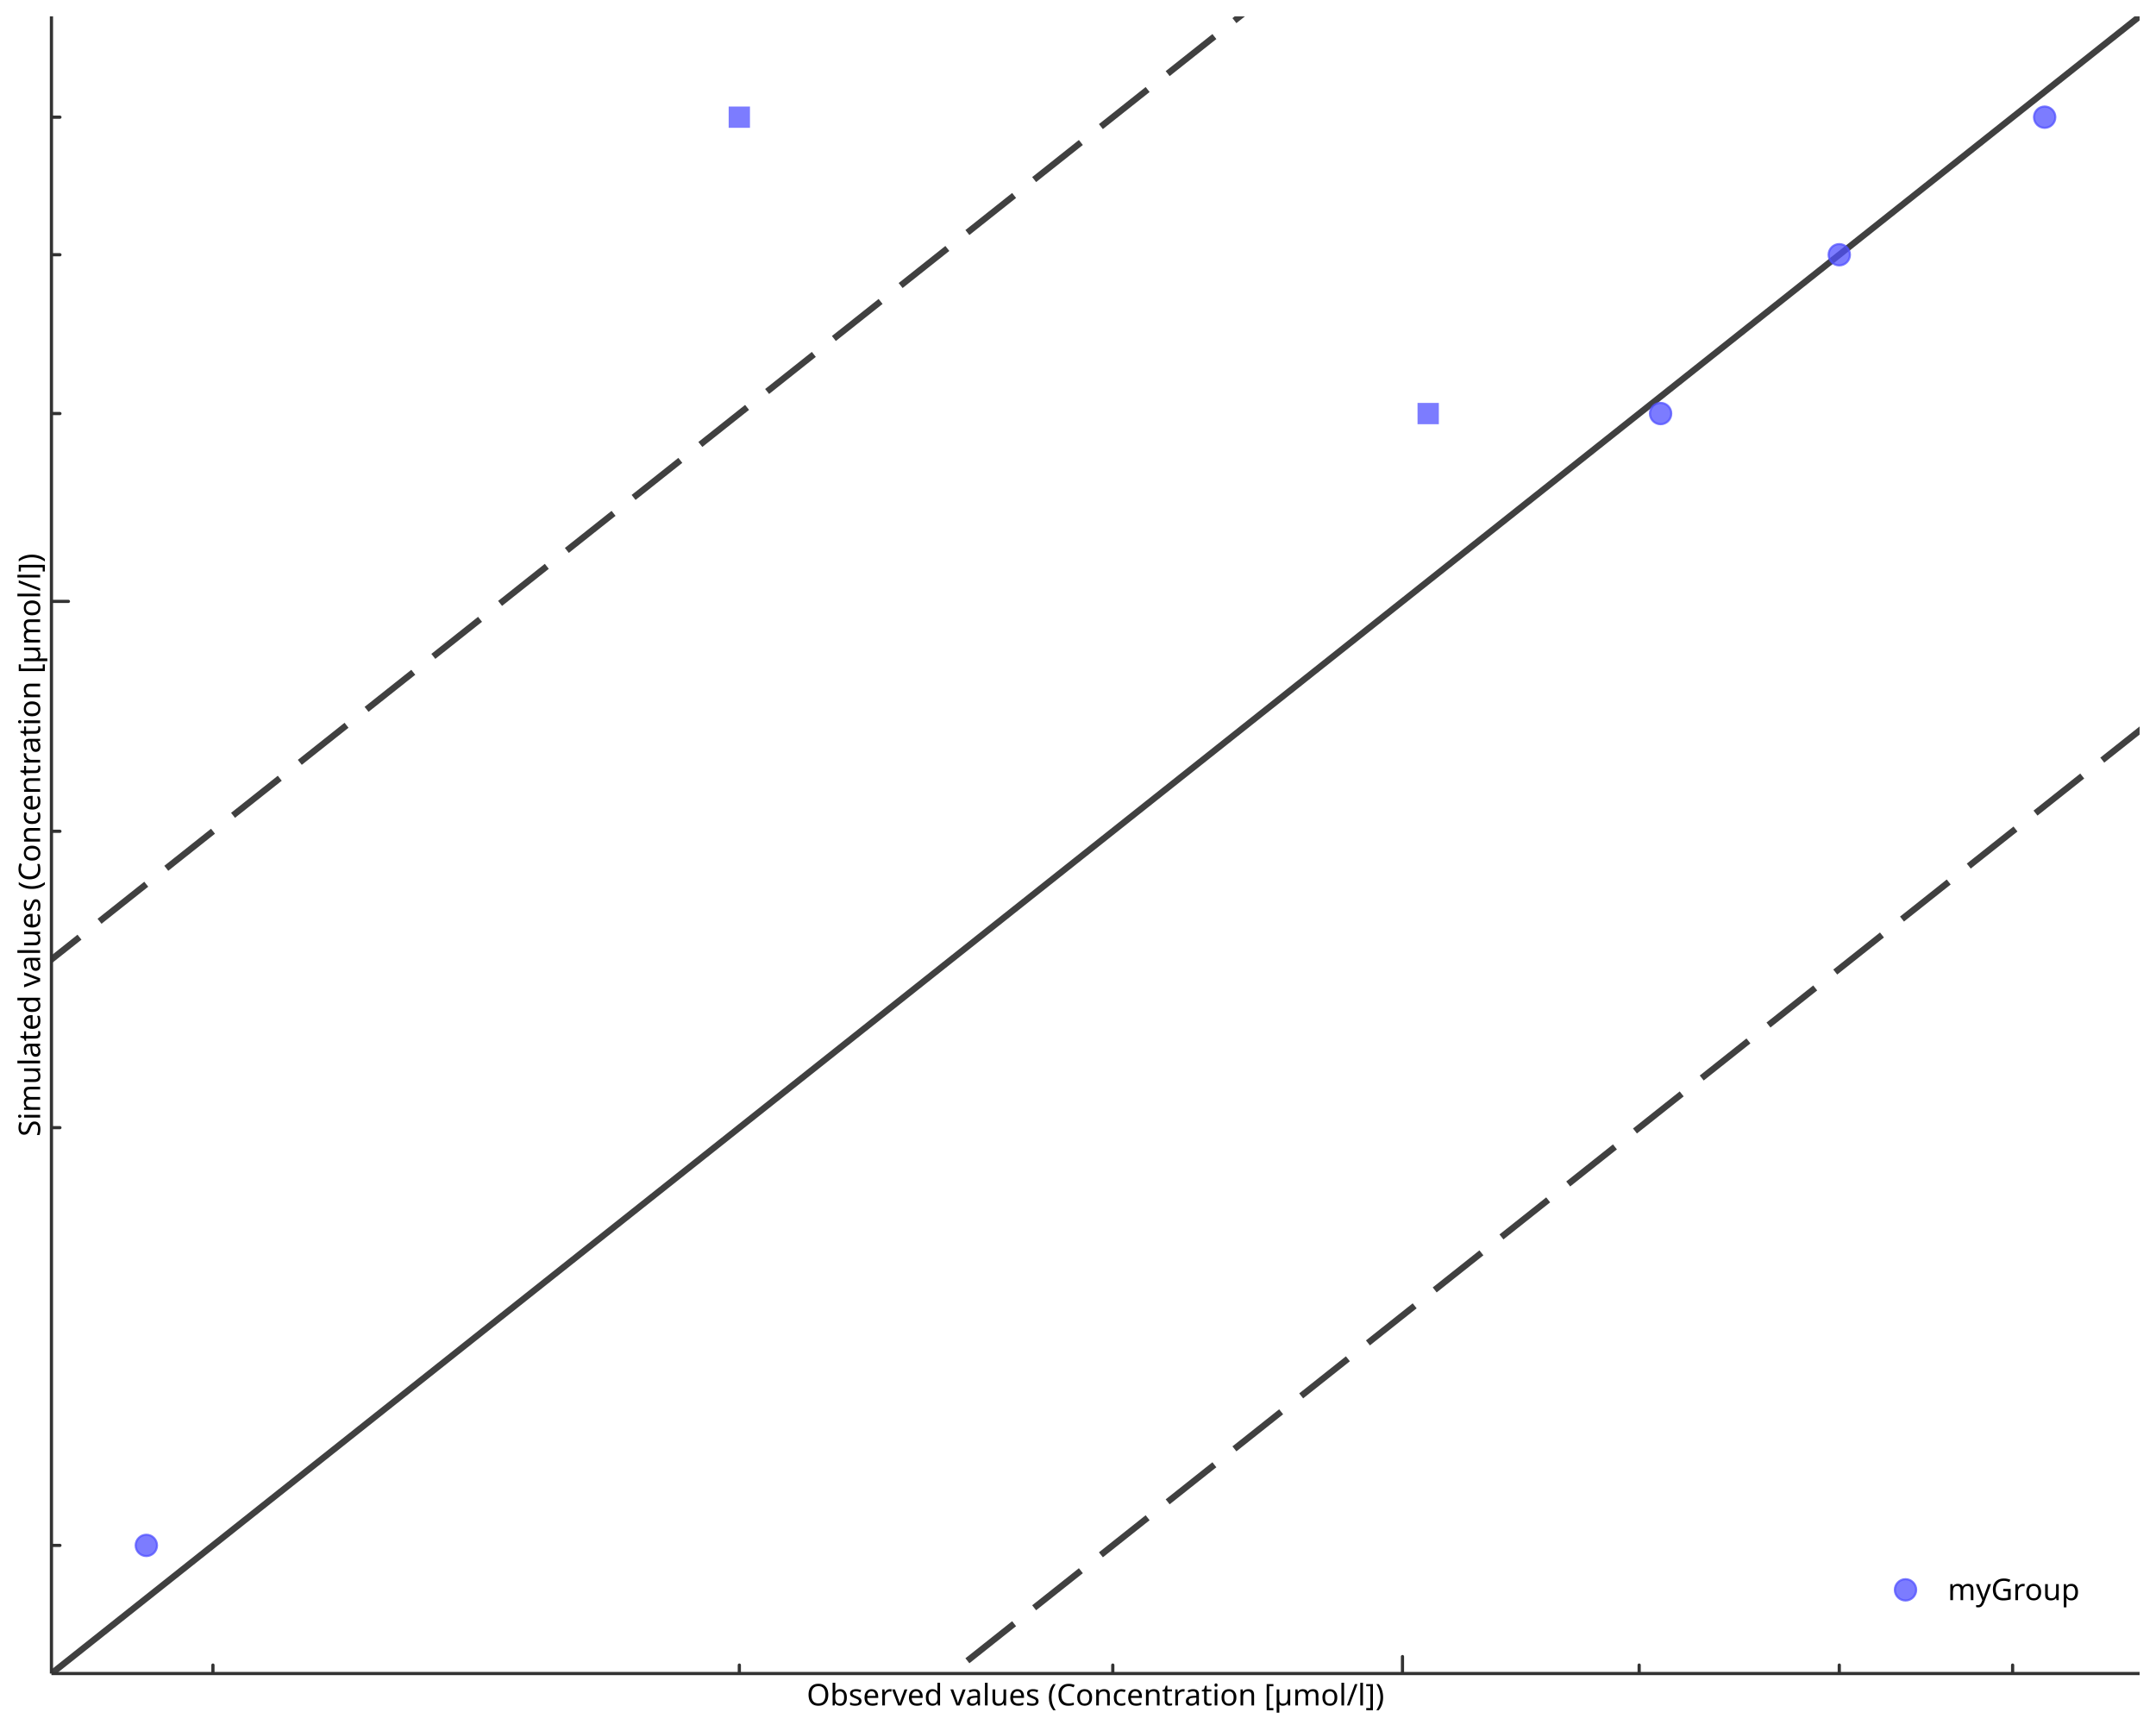
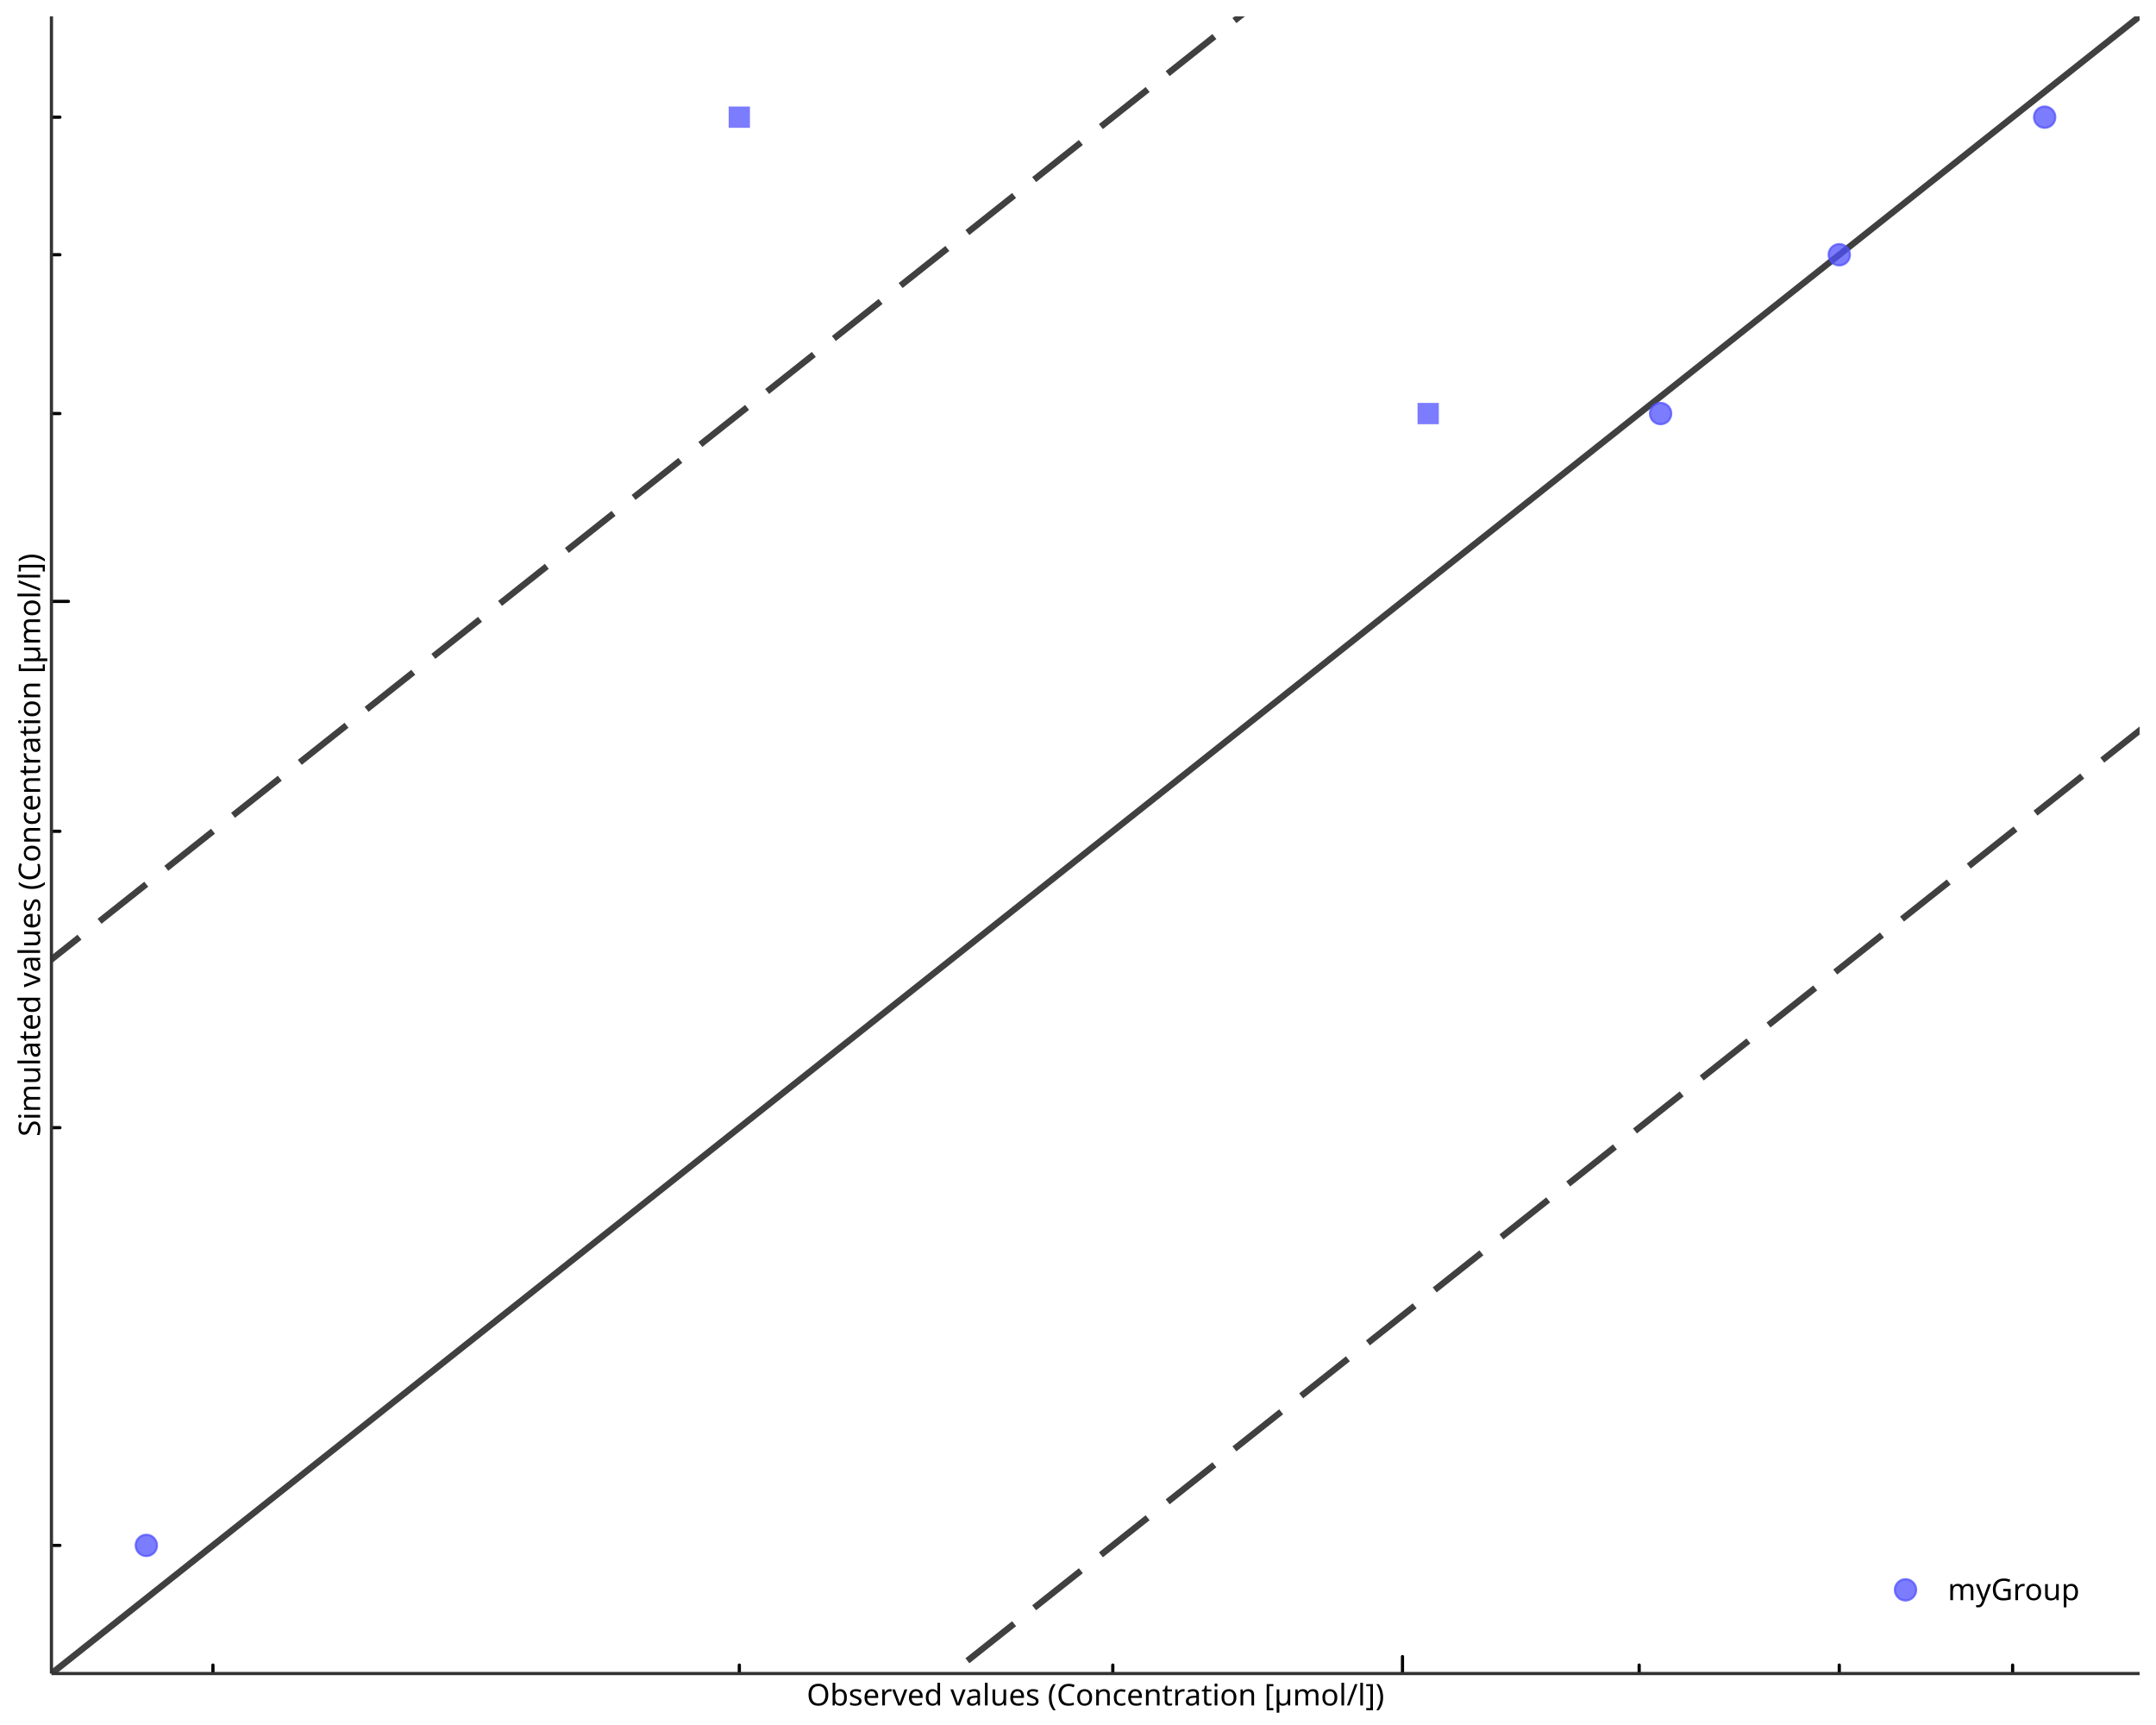
<svg xmlns="http://www.w3.org/2000/svg" class="svglite" data-engine-version="2.0" width="720.00pt" height="576.00pt" viewBox="0 0 720.00 576.00">
  <defs>
    <style type="text/css">
    .svglite line, .svglite polyline, .svglite polygon, .svglite path, .svglite rect, .svglite circle {
      fill: none;
      stroke: #000000;
      stroke-linecap: round;
      stroke-linejoin: round;
      stroke-miterlimit: 10.00;
    }
  </style>
  </defs>
  <rect width="100%" height="100%" style="stroke: none; fill: #FFFFFF;" />
  <defs>
    <clipPath id="cpMC4wMHw3MjAuMDB8MC4wMHw1NzYuMDA=">
      <rect x="0.00" y="0.00" width="720.00" height="576.00" />
    </clipPath>
  </defs>
  <g clip-path="url(#cpMC4wMHw3MjAuMDB8MC4wMHw1NzYuMDA=)">
    <rect x="0.00" y="0.00" width="720.00" height="576.00" style="stroke-width: 1.07; stroke: none; fill: #FFFFFF;" />
  </g>
  <defs>
    <clipPath id="cpMTcuMTh8NzE0LjUyfDUuNDh8NTU4Ljgy">
      <rect x="17.18" y="5.48" width="697.34" height="553.34" />
    </clipPath>
  </defs>
  <g clip-path="url(#cpMTcuMTh8NzE0LjUyfDUuNDh8NTU4Ljgy)">
    <rect x="17.18" y="5.48" width="697.34" height="553.34" style="stroke-width: 1.07; stroke: none; fill: #FFFFFF;" />
  </g>
  <g clip-path="url(#cpMC4wMHw3MjAuMDB8MC4wMHw1NzYuMDA=)">
</g>
  <g clip-path="url(#cpMTcuMTh8NzE0LjUyfDUuNDh8NTU4Ljgy)">
</g>
  <g clip-path="url(#cpMC4wMHw3MjAuMDB8MC4wMHw1NzYuMDA=)">
</g>
  <g clip-path="url(#cpMTcuMTh8NzE0LjUyfDUuNDh8NTU4Ljgy)">
</g>
  <g clip-path="url(#cpMC4wMHw3MjAuMDB8MC4wMHw1NzYuMDA=)">
</g>
  <g clip-path="url(#cpMTcuMTh8NzE0LjUyfDUuNDh8NTU4Ljgy)">
</g>
  <g clip-path="url(#cpMC4wMHw3MjAuMDB8MC4wMHw1NzYuMDA=)">
</g>
  <g clip-path="url(#cpMTcuMTh8NzE0LjUyfDUuNDh8NTU4Ljgy)">
</g>
  <g clip-path="url(#cpMC4wMHw3MjAuMDB8MC4wMHw1NzYuMDA=)">
</g>
  <g clip-path="url(#cpMTcuMTh8NzE0LjUyfDUuNDh8NTU4Ljgy)">
</g>
  <g clip-path="url(#cpMC4wMHw3MjAuMDB8MC4wMHw1NzYuMDA=)">
</g>
  <g clip-path="url(#cpMTcuMTh8NzE0LjUyfDUuNDh8NTU4Ljgy)">
</g>
  <g clip-path="url(#cpMC4wMHw3MjAuMDB8MC4wMHw1NzYuMDA=)">
</g>
  <g clip-path="url(#cpMTcuMTh8NzE0LjUyfDUuNDh8NTU4Ljgy)">
</g>
  <g clip-path="url(#cpMC4wMHw3MjAuMDB8MC4wMHw1NzYuMDA=)">
</g>
  <g clip-path="url(#cpMTcuMTh8NzE0LjUyfDUuNDh8NTU4Ljgy)">
</g>
  <g clip-path="url(#cpMC4wMHw3MjAuMDB8MC4wMHw1NzYuMDA=)">
</g>
  <g clip-path="url(#cpMTcuMTh8NzE0LjUyfDUuNDh8NTU4Ljgy)">
</g>
  <g clip-path="url(#cpMC4wMHw3MjAuMDB8MC4wMHw1NzYuMDA=)">
</g>
  <g clip-path="url(#cpMTcuMTh8NzE0LjUyfDUuNDh8NTU4Ljgy)">
</g>
  <g clip-path="url(#cpMC4wMHw3MjAuMDB8MC4wMHw1NzYuMDA=)">
</g>
  <g clip-path="url(#cpMTcuMTh8NzE0LjUyfDUuNDh8NTU4Ljgy)">
</g>
  <g clip-path="url(#cpMC4wMHw3MjAuMDB8MC4wMHw1NzYuMDA=)">
</g>
  <g clip-path="url(#cpMTcuMTh8NzE0LjUyfDUuNDh8NTU4Ljgy)">
</g>
  <g clip-path="url(#cpMC4wMHw3MjAuMDB8MC4wMHw1NzYuMDA=)">
</g>
  <g clip-path="url(#cpMTcuMTh8NzE0LjUyfDUuNDh8NTU4Ljgy)">
</g>
  <g clip-path="url(#cpMC4wMHw3MjAuMDB8MC4wMHw1NzYuMDA=)">
</g>
  <g clip-path="url(#cpMTcuMTh8NzE0LjUyfDUuNDh8NTU4Ljgy)">
</g>
  <g clip-path="url(#cpMC4wMHw3MjAuMDB8MC4wMHw1NzYuMDA=)">
</g>
  <g clip-path="url(#cpMTcuMTh8NzE0LjUyfDUuNDh8NTU4Ljgy)">
</g>
  <g clip-path="url(#cpMC4wMHw3MjAuMDB8MC4wMHw1NzYuMDA=)">
</g>
  <g clip-path="url(#cpMTcuMTh8NzE0LjUyfDUuNDh8NTU4Ljgy)">
    <line x1="-680.17" y1="1112.17" x2="1411.86" y2="-547.86" style="stroke-width: 2.13; stroke: #000000; stroke-opacity: 0.75; stroke-linecap: butt;" />
    <line x1="-680.17" y1="873.72" x2="1411.86" y2="-786.31" style="stroke-width: 2.13; stroke: #000000; stroke-opacity: 0.75; stroke-dasharray: 19.92,8.54; stroke-linecap: butt;" />
    <line x1="-680.17" y1="1350.62" x2="1411.86" y2="-309.41" style="stroke-width: 2.13; stroke: #000000; stroke-opacity: 0.75; stroke-dasharray: 19.92,8.54; stroke-linecap: butt;" />
    <circle cx="48.87" cy="516.03" r="3.56" style="stroke-width: 0.71; stroke: #5050FF; stroke-opacity: 0.75; fill: #5050FF; fill-opacity: 0.75;" />
    <circle cx="554.56" cy="138.09" r="3.56" style="stroke-width: 0.71; stroke: #5050FF; stroke-opacity: 0.75; fill: #5050FF; fill-opacity: 0.75;" />
    <circle cx="614.23" cy="85.06" r="3.56" style="stroke-width: 0.71; stroke: #5050FF; stroke-opacity: 0.75; fill: #5050FF; fill-opacity: 0.75;" />
    <circle cx="682.82" cy="39.13" r="3.56" style="stroke-width: 0.71; stroke: #5050FF; stroke-opacity: 0.75; fill: #5050FF; fill-opacity: 0.75;" />
    <polygon points="473.39,141.65 480.50,141.65 480.50,134.54 473.39,134.54 " style="stroke-width: 0.71; stroke: none; fill: #5050FF; fill-opacity: 0.75;" />
    <polygon points="243.34,42.68 250.45,42.68 250.45,35.57 243.34,35.57 " style="stroke-width: 0.71; stroke: none; fill: #5050FF; fill-opacity: 0.75;" />
-     <line x1="71.11" y1="558.82" x2="71.11" y2="555.99" style="stroke-width: 1.07; stroke: #333333;" />
-     <line x1="246.90" y1="558.82" x2="246.90" y2="555.99" style="stroke-width: 1.07; stroke: #333333;" />
-     <line x1="371.62" y1="558.82" x2="371.62" y2="555.99" style="stroke-width: 1.07; stroke: #333333;" />
-     <line x1="468.36" y1="558.82" x2="468.36" y2="553.15" style="stroke-width: 1.07; stroke: #333333;" />
-     <line x1="547.40" y1="558.82" x2="547.40" y2="555.99" style="stroke-width: 1.07; stroke: #333333;" />
-     <line x1="614.23" y1="558.82" x2="614.23" y2="555.99" style="stroke-width: 1.07; stroke: #333333;" />
-     <line x1="672.12" y1="558.82" x2="672.12" y2="555.99" style="stroke-width: 1.07; stroke: #333333;" />
-     <line x1="17.18" y1="516.03" x2="20.01" y2="516.03" style="stroke-width: 1.07; stroke: #333333;" />
-     <line x1="17.18" y1="376.54" x2="20.01" y2="376.54" style="stroke-width: 1.07; stroke: #333333;" />
-     <line x1="17.18" y1="277.58" x2="20.01" y2="277.58" style="stroke-width: 1.07; stroke: #333333;" />
-     <line x1="17.18" y1="200.81" x2="22.85" y2="200.81" style="stroke-width: 1.07; stroke: #333333;" />
-     <line x1="17.18" y1="138.09" x2="20.01" y2="138.09" style="stroke-width: 1.07; stroke: #333333;" />
-     <line x1="17.18" y1="85.06" x2="20.01" y2="85.06" style="stroke-width: 1.07; stroke: #333333;" />
-     <line x1="17.18" y1="39.13" x2="20.01" y2="39.13" style="stroke-width: 1.07; stroke: #333333;" />
+     <line x1="71.11" y1="558.82" x2="71.11" y2="555.99" style="stroke-width: 1.07;" />
+     <line x1="246.90" y1="558.82" x2="246.90" y2="555.99" style="stroke-width: 1.07;" />
+     <line x1="371.62" y1="558.82" x2="371.62" y2="555.99" style="stroke-width: 1.07;" />
+     <line x1="468.36" y1="558.82" x2="468.36" y2="553.15" style="stroke-width: 1.07;" />
+     <line x1="547.40" y1="558.82" x2="547.40" y2="555.99" style="stroke-width: 1.07;" />
+     <line x1="614.23" y1="558.82" x2="614.23" y2="555.99" style="stroke-width: 1.07;" />
+     <line x1="672.12" y1="558.82" x2="672.12" y2="555.99" style="stroke-width: 1.07;" />
+     <line x1="17.18" y1="516.03" x2="20.01" y2="516.03" style="stroke-width: 1.07;" />
+     <line x1="17.18" y1="376.54" x2="20.01" y2="376.54" style="stroke-width: 1.07;" />
+     <line x1="17.18" y1="277.58" x2="20.01" y2="277.58" style="stroke-width: 1.07;" />
+     <line x1="17.18" y1="200.81" x2="22.85" y2="200.81" style="stroke-width: 1.07;" />
+     <line x1="17.18" y1="138.09" x2="20.01" y2="138.09" style="stroke-width: 1.07;" />
+     <line x1="17.18" y1="85.06" x2="20.01" y2="85.06" style="stroke-width: 1.07;" />
+     <line x1="17.18" y1="39.13" x2="20.01" y2="39.13" style="stroke-width: 1.07;" />
  </g>
  <g clip-path="url(#cpMC4wMHw3MjAuMDB8MC4wMHw1NzYuMDA=)">
    <polyline points="17.18,558.82 17.18,5.48 " style="stroke-width: 1.07; stroke: #333333; stroke-linecap: butt;" />
    <polyline points="17.18,558.82 714.52,558.82 " style="stroke-width: 1.07; stroke: #333333; stroke-linecap: butt;" />
    <text x="365.85" y="569.48" text-anchor="middle" style="font-size: 10.00px; font-family: sans;" textLength="181.97px" lengthAdjust="spacingAndGlyphs">Observed values (Concentration [µmol/l])</text>
    <text transform="translate(13.40,282.15) rotate(-90)" text-anchor="middle" style="font-size: 10.00px; font-family: sans;" textLength="183.08px" lengthAdjust="spacingAndGlyphs">Simulated values (Concentration [µmol/l])</text>
    <rect x="622.23" y="511.27" width="74.85" height="33.72" style="stroke-width: 1.07; stroke: none; fill: #FFFFFF;" />
    <rect x="627.71" y="522.23" width="17.28" height="17.28" style="stroke-width: 1.07; stroke: none; fill: #FFFFFF;" />
    <circle cx="636.35" cy="530.87" r="3.56" style="stroke-width: 0.71; stroke: #5050FF; stroke-opacity: 0.75; fill: #5050FF; fill-opacity: 0.75;" />
    <text x="650.47" y="534.31" style="font-size: 10.00px; font-family: sans;" textLength="41.14px" lengthAdjust="spacingAndGlyphs">myGroup</text>
  </g>
</svg>
